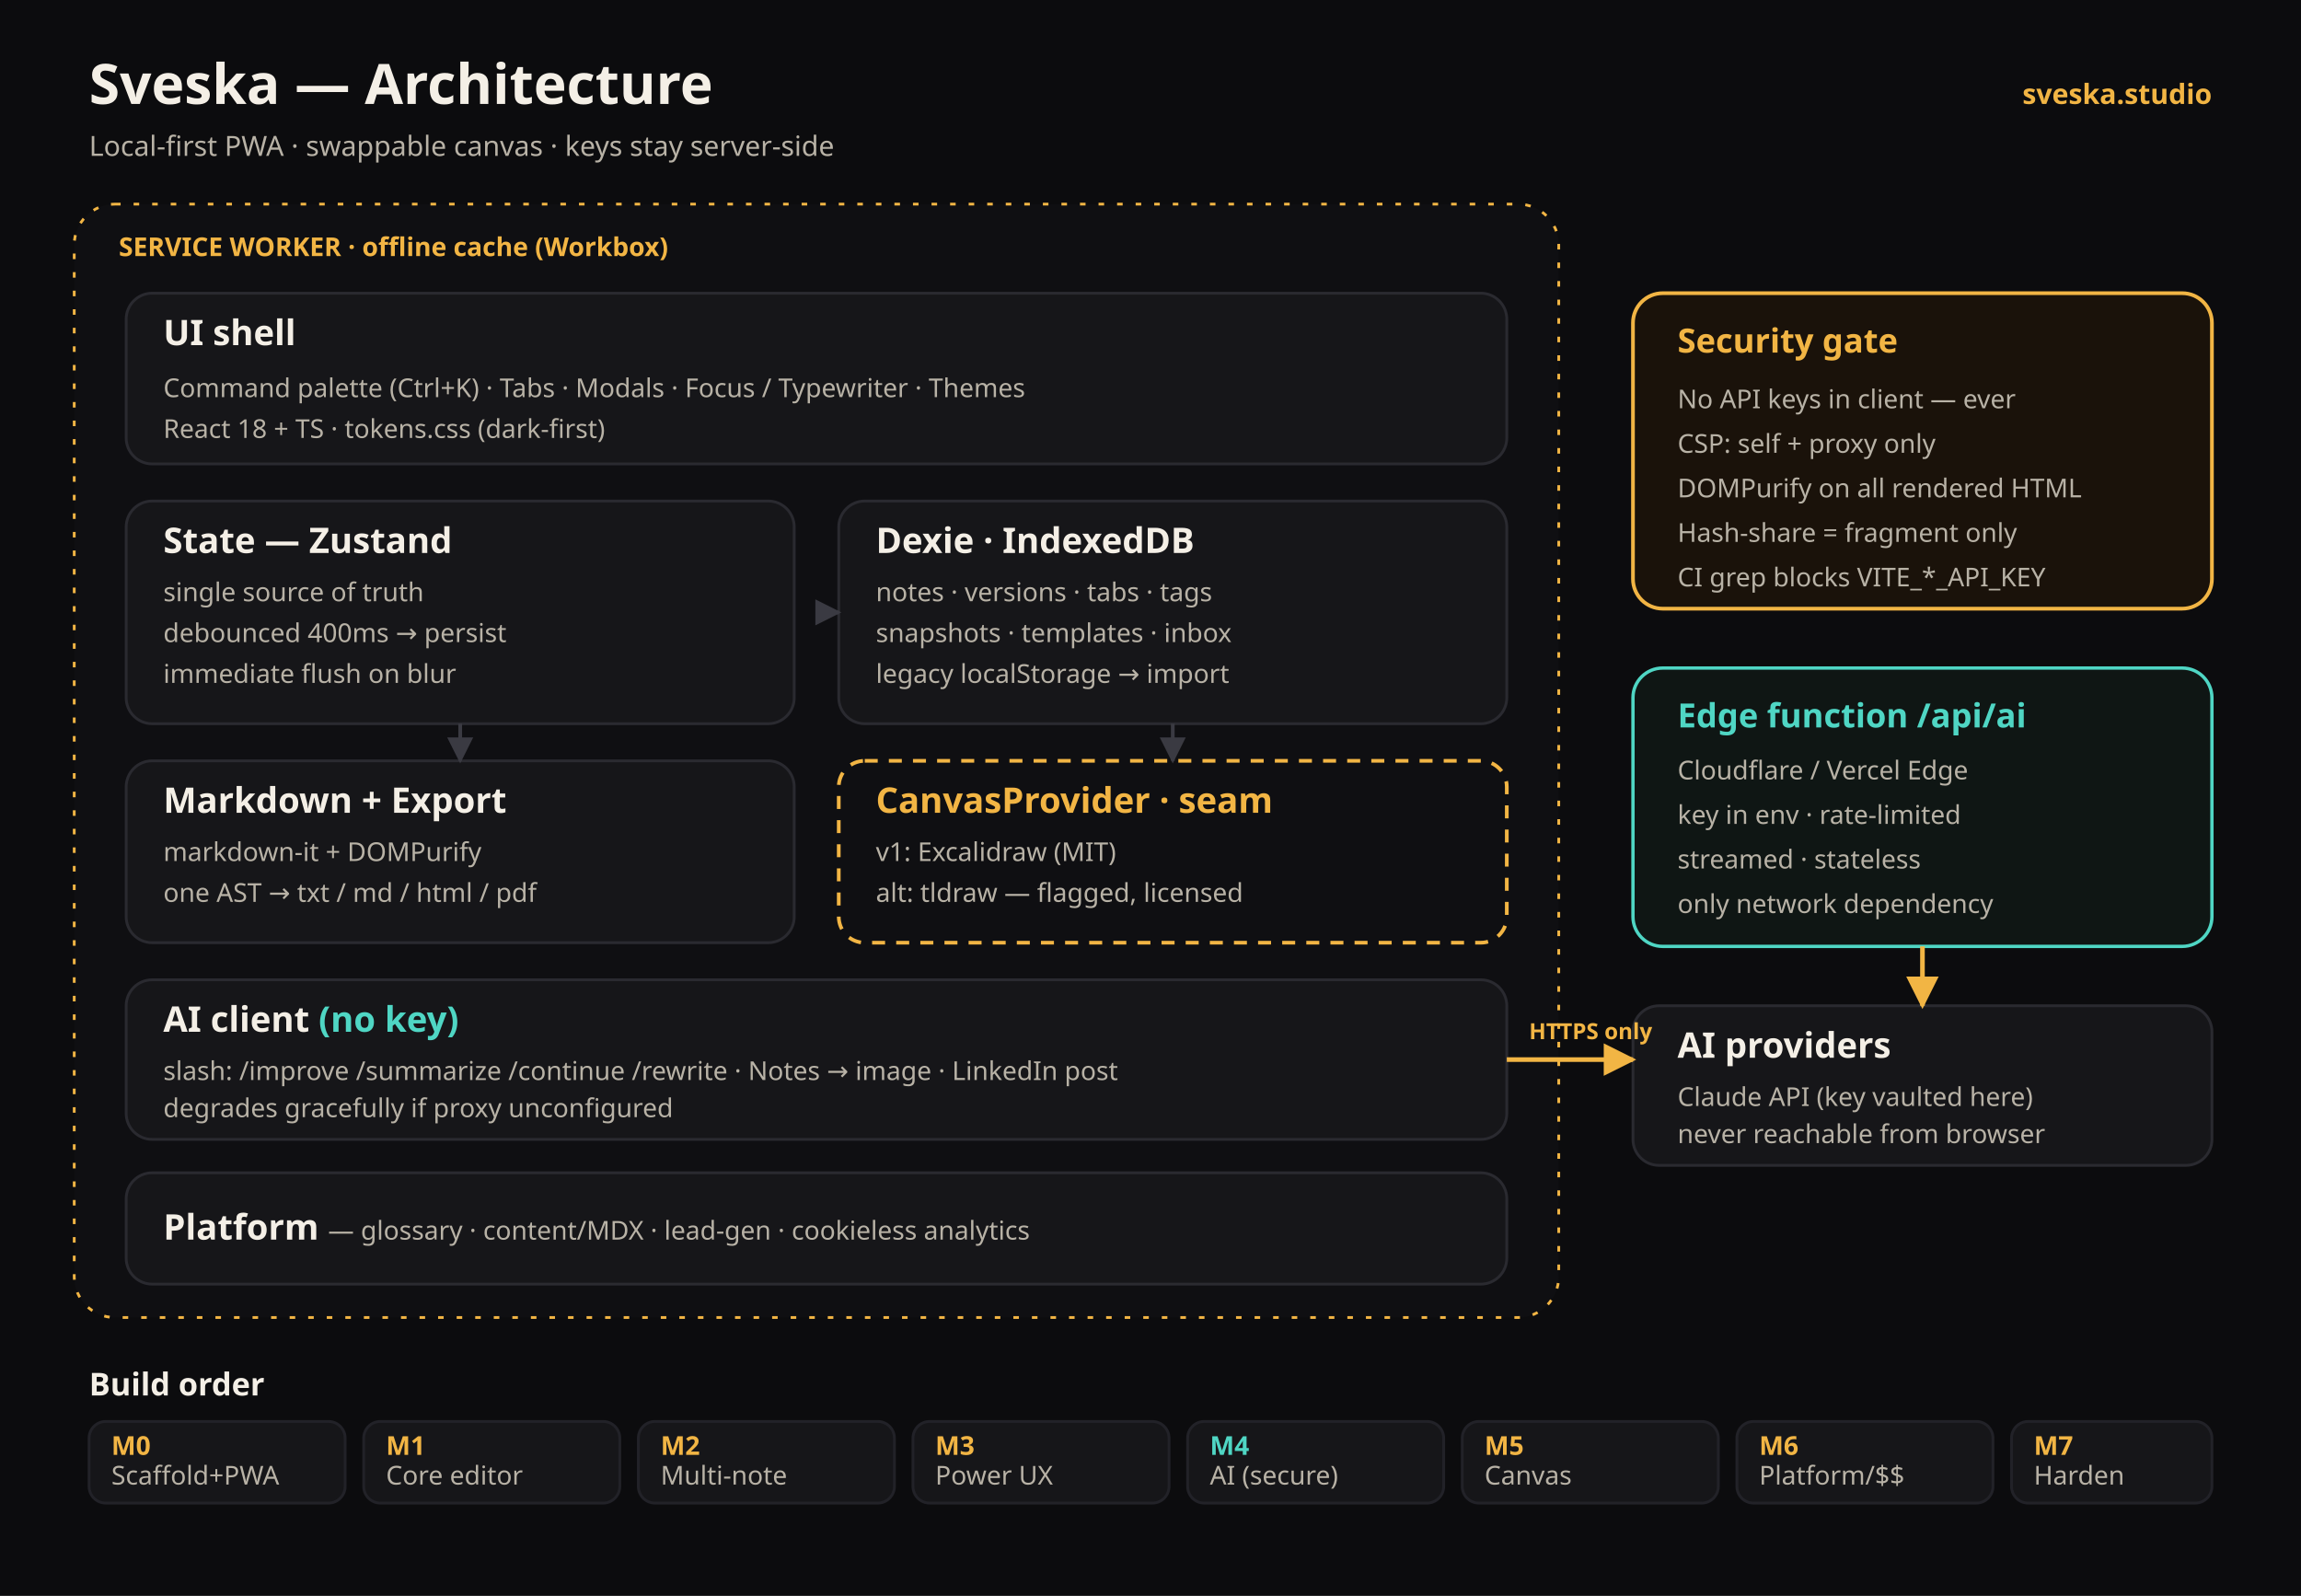
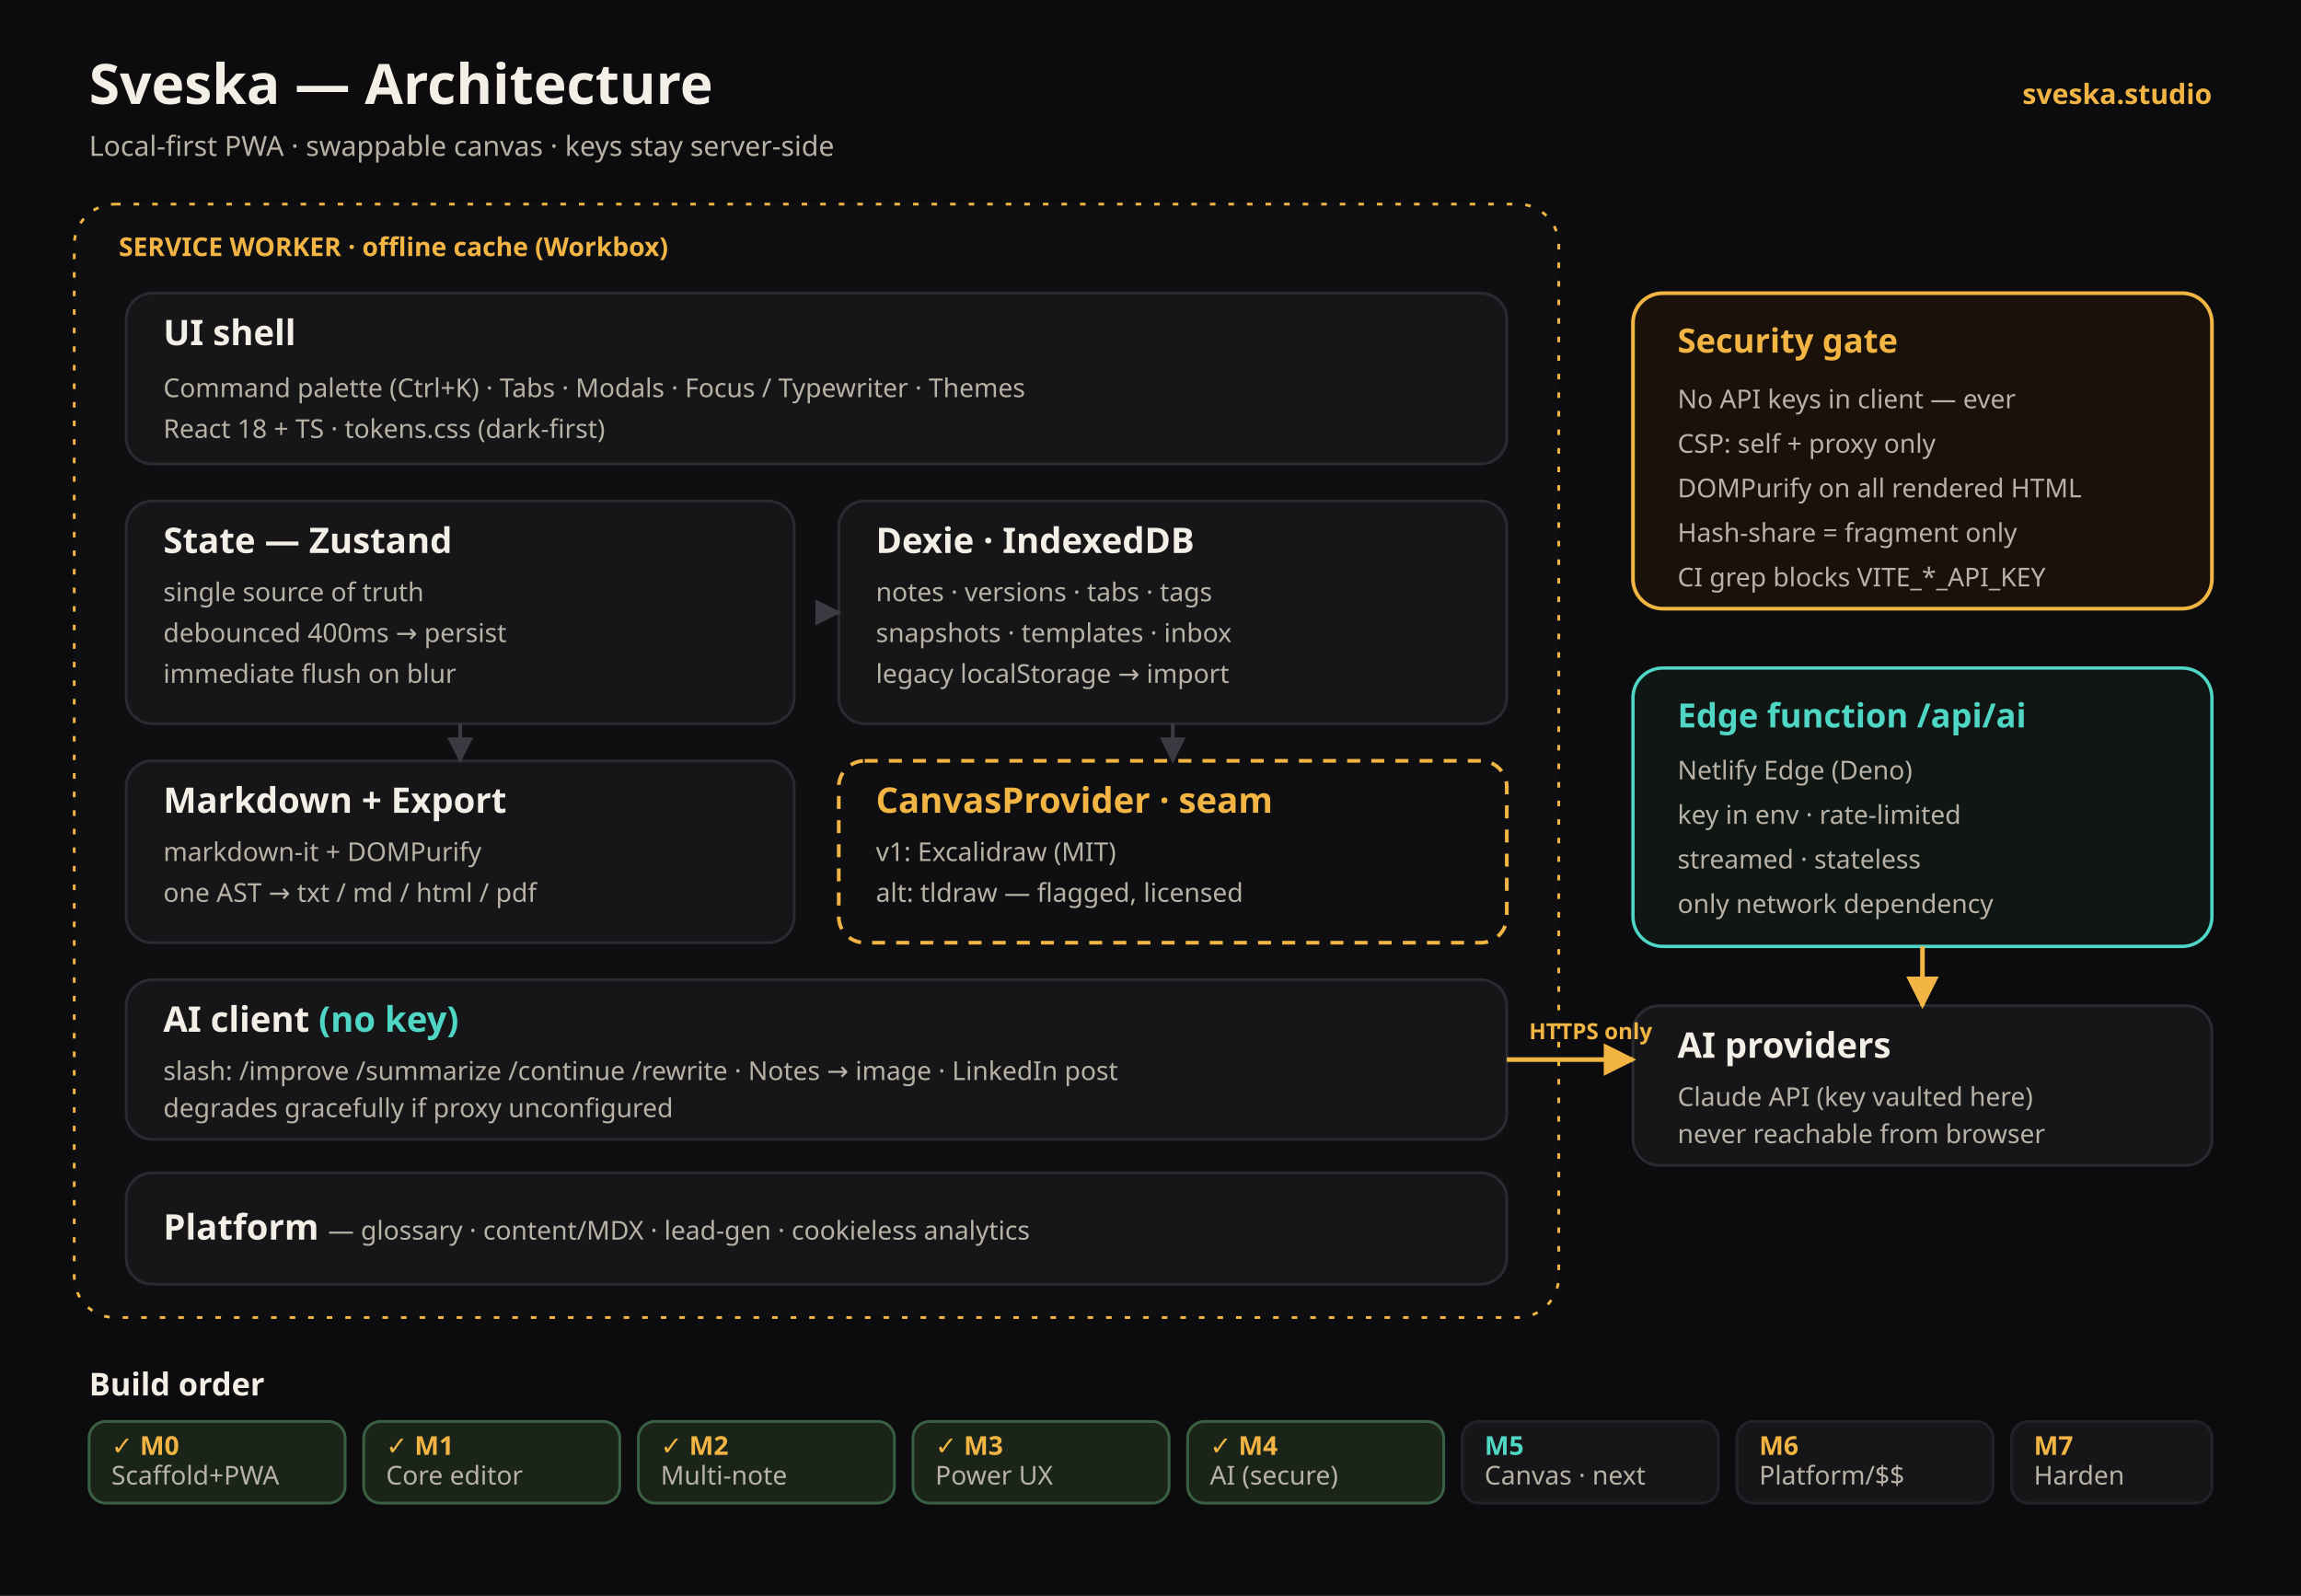
<svg xmlns="http://www.w3.org/2000/svg" viewBox="0 0 1240 860" font-family="'Bricolage Grotesque','Segoe UI',system-ui,sans-serif">
  <defs>
    <style>
      .bg{fill:#0C0C0E}.surf{fill:#161619;stroke:#222228;stroke-width:1.5}
+       .surfDone{fill:#1a2418;stroke:#3a6044;stroke-width:1.5}
      .t{fill:#F4EFE6}.td{fill:#B8B2A6}.am{fill:#F2B544}.ai{fill:#4FD6C4}
      .lbl{fill:#F4EFE6;font-size:19px;font-weight:700}
      .sm{fill:#B8B2A6;font-size:14px}.tag{fill:#0C0C0E;font-size:12px;font-weight:700}.ms{fill:#F2B544;font-size:14px;font-weight:700}.msi{fill:#4FD6C4;font-size:14px;font-weight:700}
      .box{fill:#161619;stroke:#2A2A30;stroke-width:1.5;rx:14}
      .seam{fill:none;stroke:#F2B544;stroke-width:2;stroke-dasharray:7 6}
      .flow{stroke:#3A3A42;stroke-width:2;fill:none;marker-end:url(#a)}
      .flowA{stroke:#F2B544;stroke-width:2.5;fill:none;marker-end:url(#aa)}
    </style>
    <marker id="a" viewBox="0 0 10 10" refX="9" refY="5" markerWidth="7" markerHeight="7" orient="auto">
      <path d="M0 0L10 5L0 10z" fill="#3A3A42" />
    </marker>
    <marker id="aa" viewBox="0 0 10 10" refX="9" refY="5" markerWidth="7" markerHeight="7" orient="auto">
      <path d="M0 0L10 5L0 10z" fill="#F2B544" />
    </marker>
  </defs>
  <rect class="bg" x="0" y="0" width="1240" height="860" />
  <text x="48" y="56" class="t" font-size="30" font-weight="700">Sveska — Architecture</text>
  <text x="48" y="84" class="td" font-size="15">Local-first PWA · swappable canvas · keys stay server-side</text>
  <text x="1192" y="56" text-anchor="end" class="am" font-size="15" font-weight="700">sveska.studio</text>
  <rect x="40" y="110" width="800" height="600" rx="22" fill="#0F0F12" stroke="#F2B544" stroke-width="1.5" stroke-dasharray="3 7" />
  <text x="64" y="138" class="am" font-size="14" font-weight="700">SERVICE WORKER · offline cache (Workbox)</text>
  <rect class="box" x="68" y="158" width="744" height="92" />
  <text x="88" y="186" class="lbl">UI shell</text>
  <text x="88" y="214" class="sm">Command palette (Ctrl+K) · Tabs · Modals · Focus / Typewriter · Themes</text>
  <text x="88" y="236" class="sm">React 18 + TS · tokens.css (dark-first)</text>
  <rect class="box" x="68" y="270" width="360" height="120" />
  <text x="88" y="298" class="lbl">State — Zustand</text>
  <text x="88" y="324" class="sm">single source of truth</text>
  <text x="88" y="346" class="sm">debounced 400ms → persist</text>
  <text x="88" y="368" class="sm">immediate flush on blur</text>
  <rect class="box" x="452" y="270" width="360" height="120" />
  <text x="472" y="298" class="lbl">Dexie · IndexedDB</text>
  <text x="472" y="324" class="sm">notes · versions · tabs · tags</text>
  <text x="472" y="346" class="sm">snapshots · templates · inbox</text>
  <text x="472" y="368" class="sm">legacy localStorage → import</text>
  <rect class="box" x="68" y="410" width="360" height="98" />
  <text x="88" y="438" class="lbl">Markdown + Export</text>
  <text x="88" y="464" class="sm">markdown-it + DOMPurify</text>
  <text x="88" y="486" class="sm">one AST → txt / md / html / pdf</text>
  <rect x="452" y="410" width="360" height="98" rx="14" class="seam" />
  <text x="472" y="438" class="am" font-size="19" font-weight="700">CanvasProvider · seam</text>
  <text x="472" y="464" class="sm">v1: Excalidraw (MIT)</text>
  <text x="472" y="486" class="sm">alt: tldraw — flagged, licensed</text>
  <rect class="box" x="68" y="528" width="744" height="86" />
  <text x="88" y="556" class="lbl">AI client <tspan class="ai">(no key)</tspan>
  </text>
  <text x="88" y="582" class="sm">slash: /improve /summarize /continue /rewrite · Notes → image · LinkedIn post</text>
  <text x="88" y="602" class="sm">degrades gracefully if proxy unconfigured</text>
  <rect class="box" x="68" y="632" width="744" height="60" />
  <text x="88" y="668" class="lbl">Platform <tspan class="td" font-size="14" font-weight="400">— glossary · content/MDX · lead-gen · cookieless analytics</tspan>
  </text>
  <rect x="880" y="158" width="312" height="170" rx="16" fill="#1A120A" stroke="#F2B544" stroke-width="2" />
  <text x="904" y="190" class="am" font-size="18" font-weight="700">Security gate</text>
  <text x="904" y="220" class="sm">No API keys in client — ever</text>
  <text x="904" y="244" class="sm">CSP: self + proxy only</text>
  <text x="904" y="268" class="sm">DOMPurify on all rendered HTML</text>
  <text x="904" y="292" class="sm">Hash-share = fragment only</text>
  <text x="904" y="316" class="sm">CI grep blocks VITE_*_API_KEY</text>
  <rect x="880" y="360" width="312" height="150" rx="16" fill="#0F1614" stroke="#4FD6C4" stroke-width="1.8" />
  <text x="904" y="392" class="ai" font-size="18" font-weight="700">Edge function /api/ai</text>
-   <text x="904" y="420" class="sm">Cloudflare / Vercel Edge</text>
+   <text x="904" y="420" class="sm">Netlify Edge (Deno)</text>
  <text x="904" y="444" class="sm">key in env · rate-limited</text>
  <text x="904" y="468" class="sm">streamed · stateless</text>
  <text x="904" y="492" class="sm">only network dependency</text>
  <rect class="box" x="880" y="542" width="312" height="86" />
  <text x="904" y="570" class="lbl">AI providers</text>
  <text x="904" y="596" class="sm">Claude API (key vaulted here)</text>
  <text x="904" y="616" class="sm">never reachable from browser</text>
  <path class="flow" d="M440 330 H452" />
  <path class="flow" d="M248 390 V410" />
  <path class="flow" d="M632 390 V410" />
  <path class="flow" d="M440 577 H452" opacity="0" />
  <path class="flowA" d="M812 571 H880" />
  <path class="flowA" d="M1036 510 V542" />
  <text x="824" y="560" class="am" font-size="12" font-weight="700">HTTPS only</text>
  <text x="48" y="752" class="t" font-size="17" font-weight="700">Build order</text>
  <g font-size="13">
-     <rect x="48" y="766" width="138" height="44" rx="9" class="surf" />
-     <text x="60" y="784" class="ms">M0</text>
+     <rect x="48" y="766" width="138" height="44" rx="9" class="surfDone" />
+     <text x="60" y="784" class="ms">✓ M0</text>
    <text x="60" y="800" class="sm">Scaffold+PWA</text>
-     <rect x="196" y="766" width="138" height="44" rx="9" class="surf" />
-     <text x="208" y="784" class="ms">M1</text>
+     <rect x="196" y="766" width="138" height="44" rx="9" class="surfDone" />
+     <text x="208" y="784" class="ms">✓ M1</text>
    <text x="208" y="800" class="sm">Core editor</text>
-     <rect x="344" y="766" width="138" height="44" rx="9" class="surf" />
-     <text x="356" y="784" class="ms">M2</text>
+     <rect x="344" y="766" width="138" height="44" rx="9" class="surfDone" />
+     <text x="356" y="784" class="ms">✓ M2</text>
    <text x="356" y="800" class="sm">Multi-note</text>
-     <rect x="492" y="766" width="138" height="44" rx="9" class="surf" />
-     <text x="504" y="784" class="ms">M3</text>
+     <rect x="492" y="766" width="138" height="44" rx="9" class="surfDone" />
+     <text x="504" y="784" class="ms">✓ M3</text>
    <text x="504" y="800" class="sm">Power UX</text>
-     <rect x="640" y="766" width="138" height="44" rx="9" class="surf" />
-     <text x="652" y="784" class="msi">M4</text>
+     <rect x="640" y="766" width="138" height="44" rx="9" class="surfDone" />
+     <text x="652" y="784" class="ms">✓ M4</text>
    <text x="652" y="800" class="sm">AI (secure)</text>
    <rect x="788" y="766" width="138" height="44" rx="9" class="surf" />
-     <text x="800" y="784" class="ms">M5</text>
-     <text x="800" y="800" class="sm">Canvas</text>
+     <text x="800" y="784" class="msi">M5</text>
+     <text x="800" y="800" class="sm">Canvas · next</text>
    <rect x="936" y="766" width="138" height="44" rx="9" class="surf" />
    <text x="948" y="784" class="ms">M6</text>
    <text x="948" y="800" class="sm">Platform/$$</text>
    <rect x="1084" y="766" width="108" height="44" rx="9" class="surf" />
    <text x="1096" y="784" class="ms">M7</text>
    <text x="1096" y="800" class="sm">Harden</text>
  </g>
</svg>
